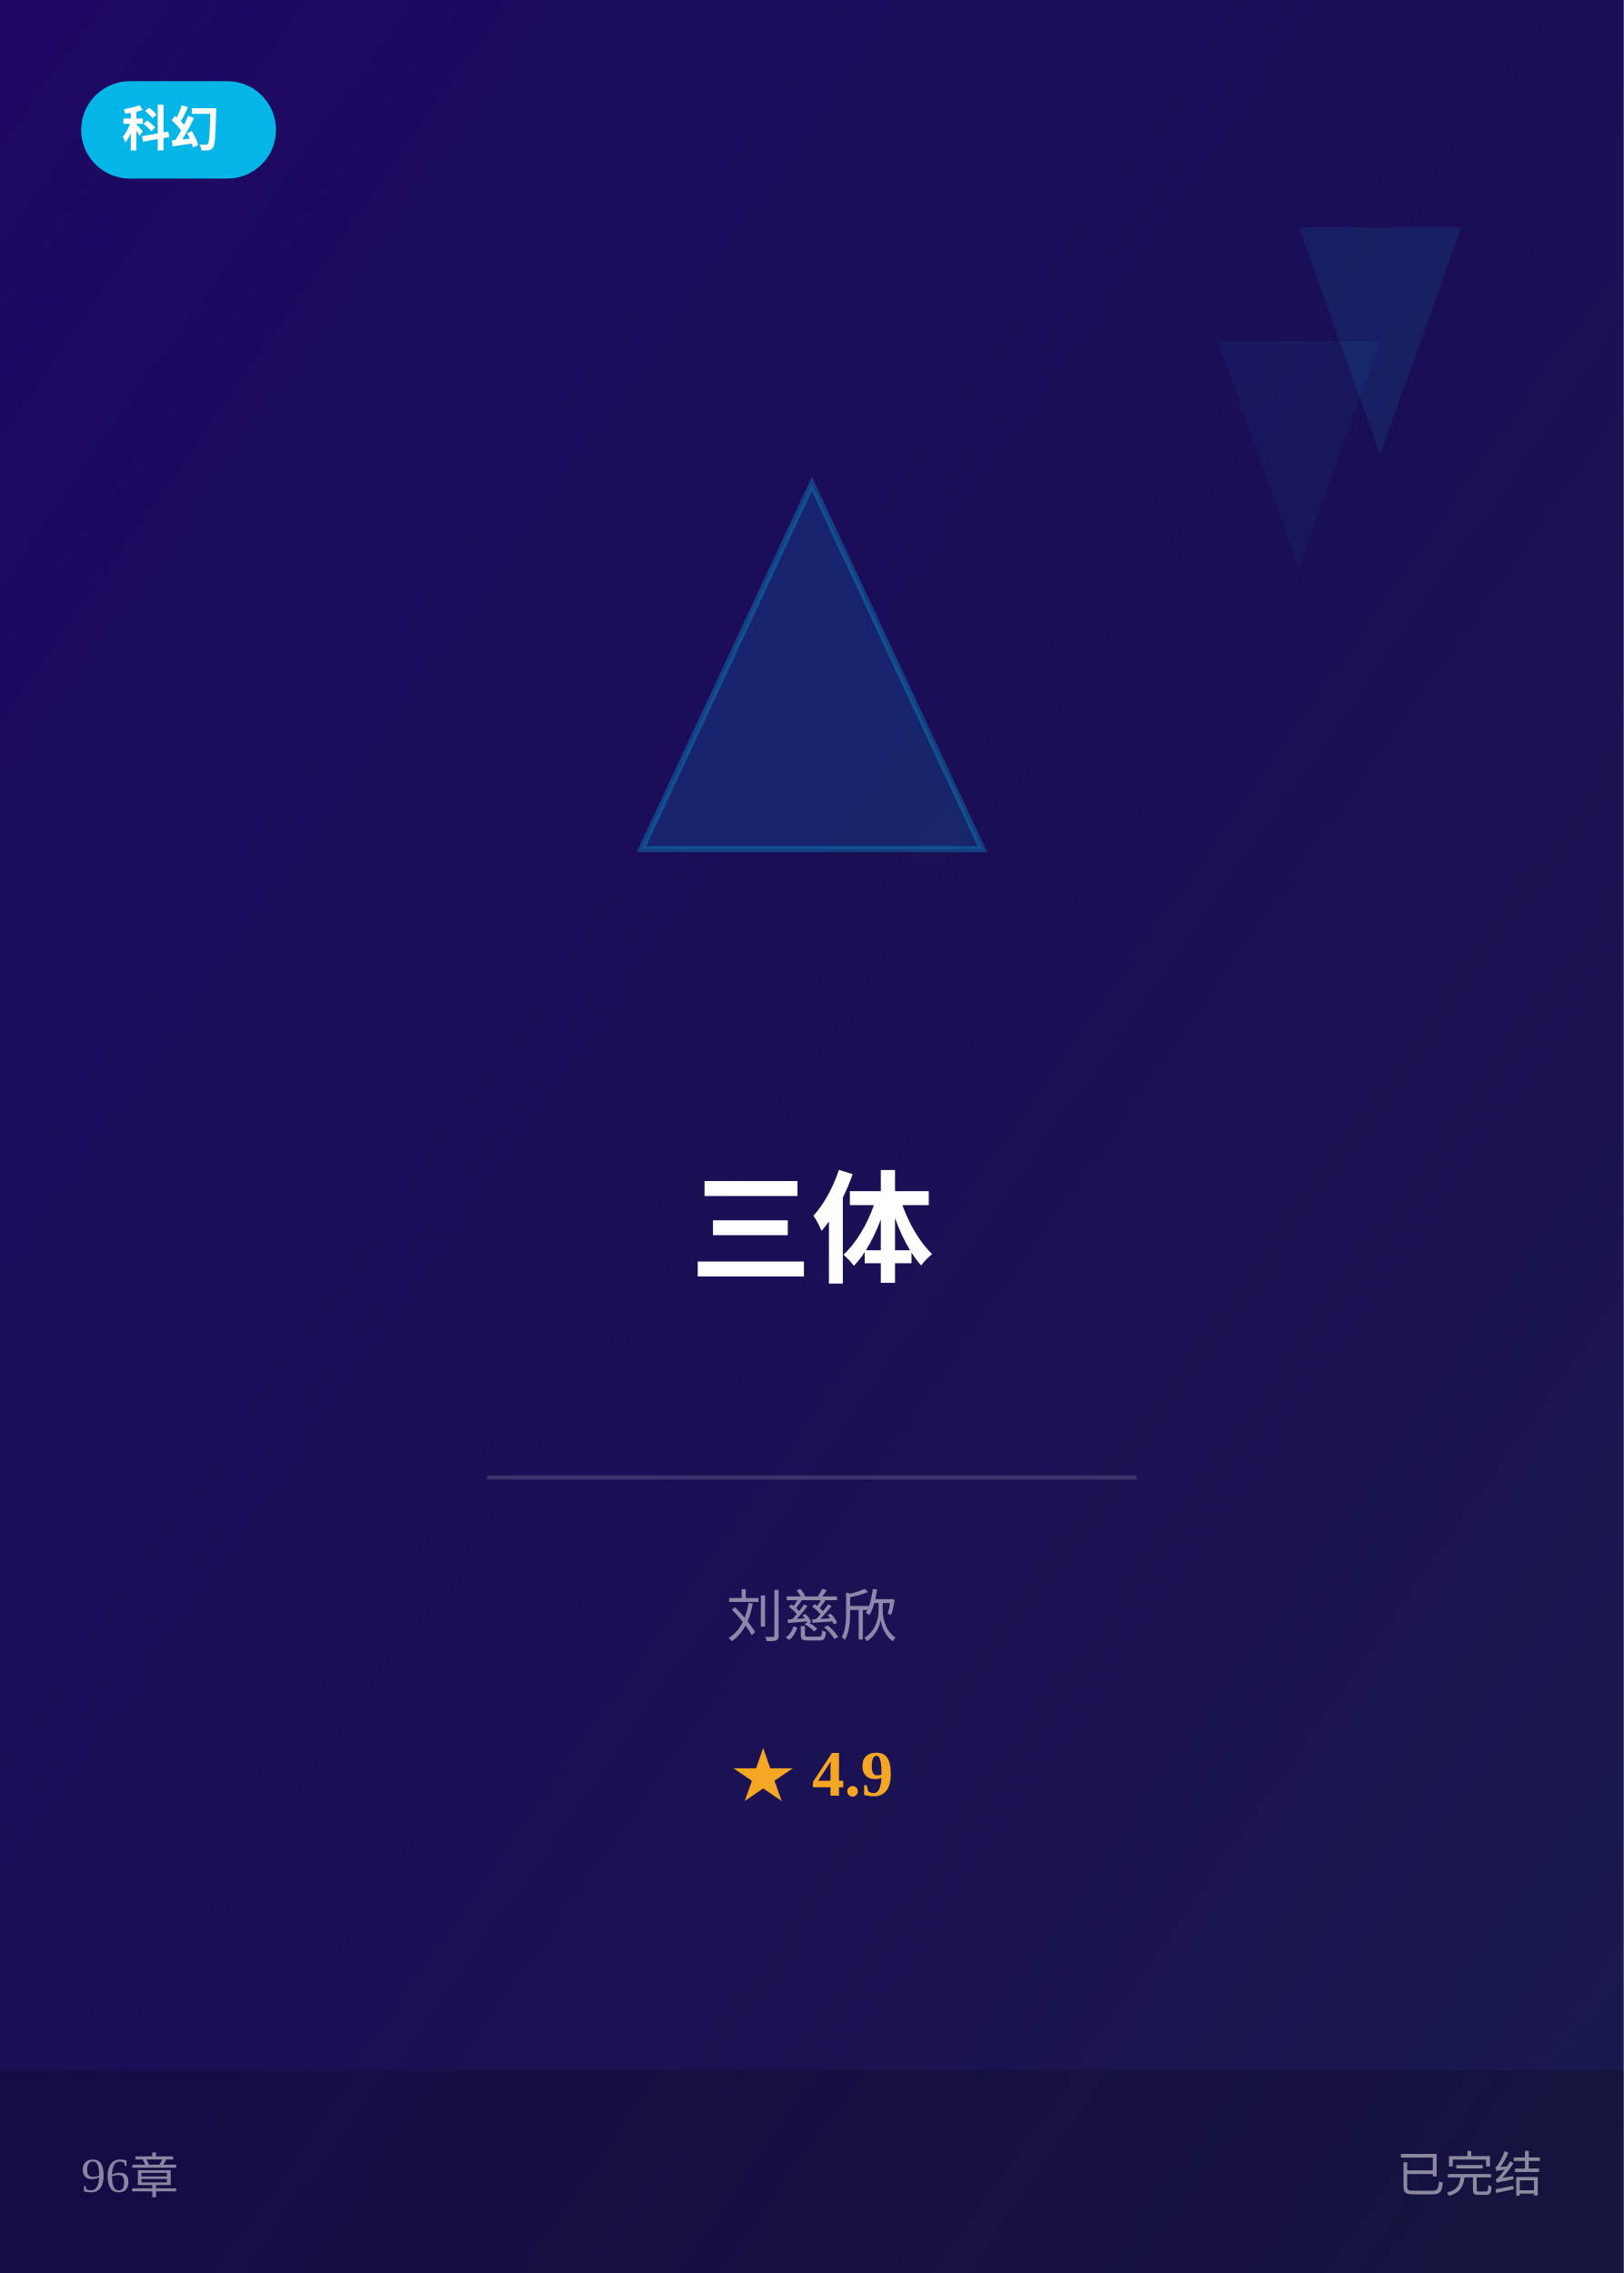
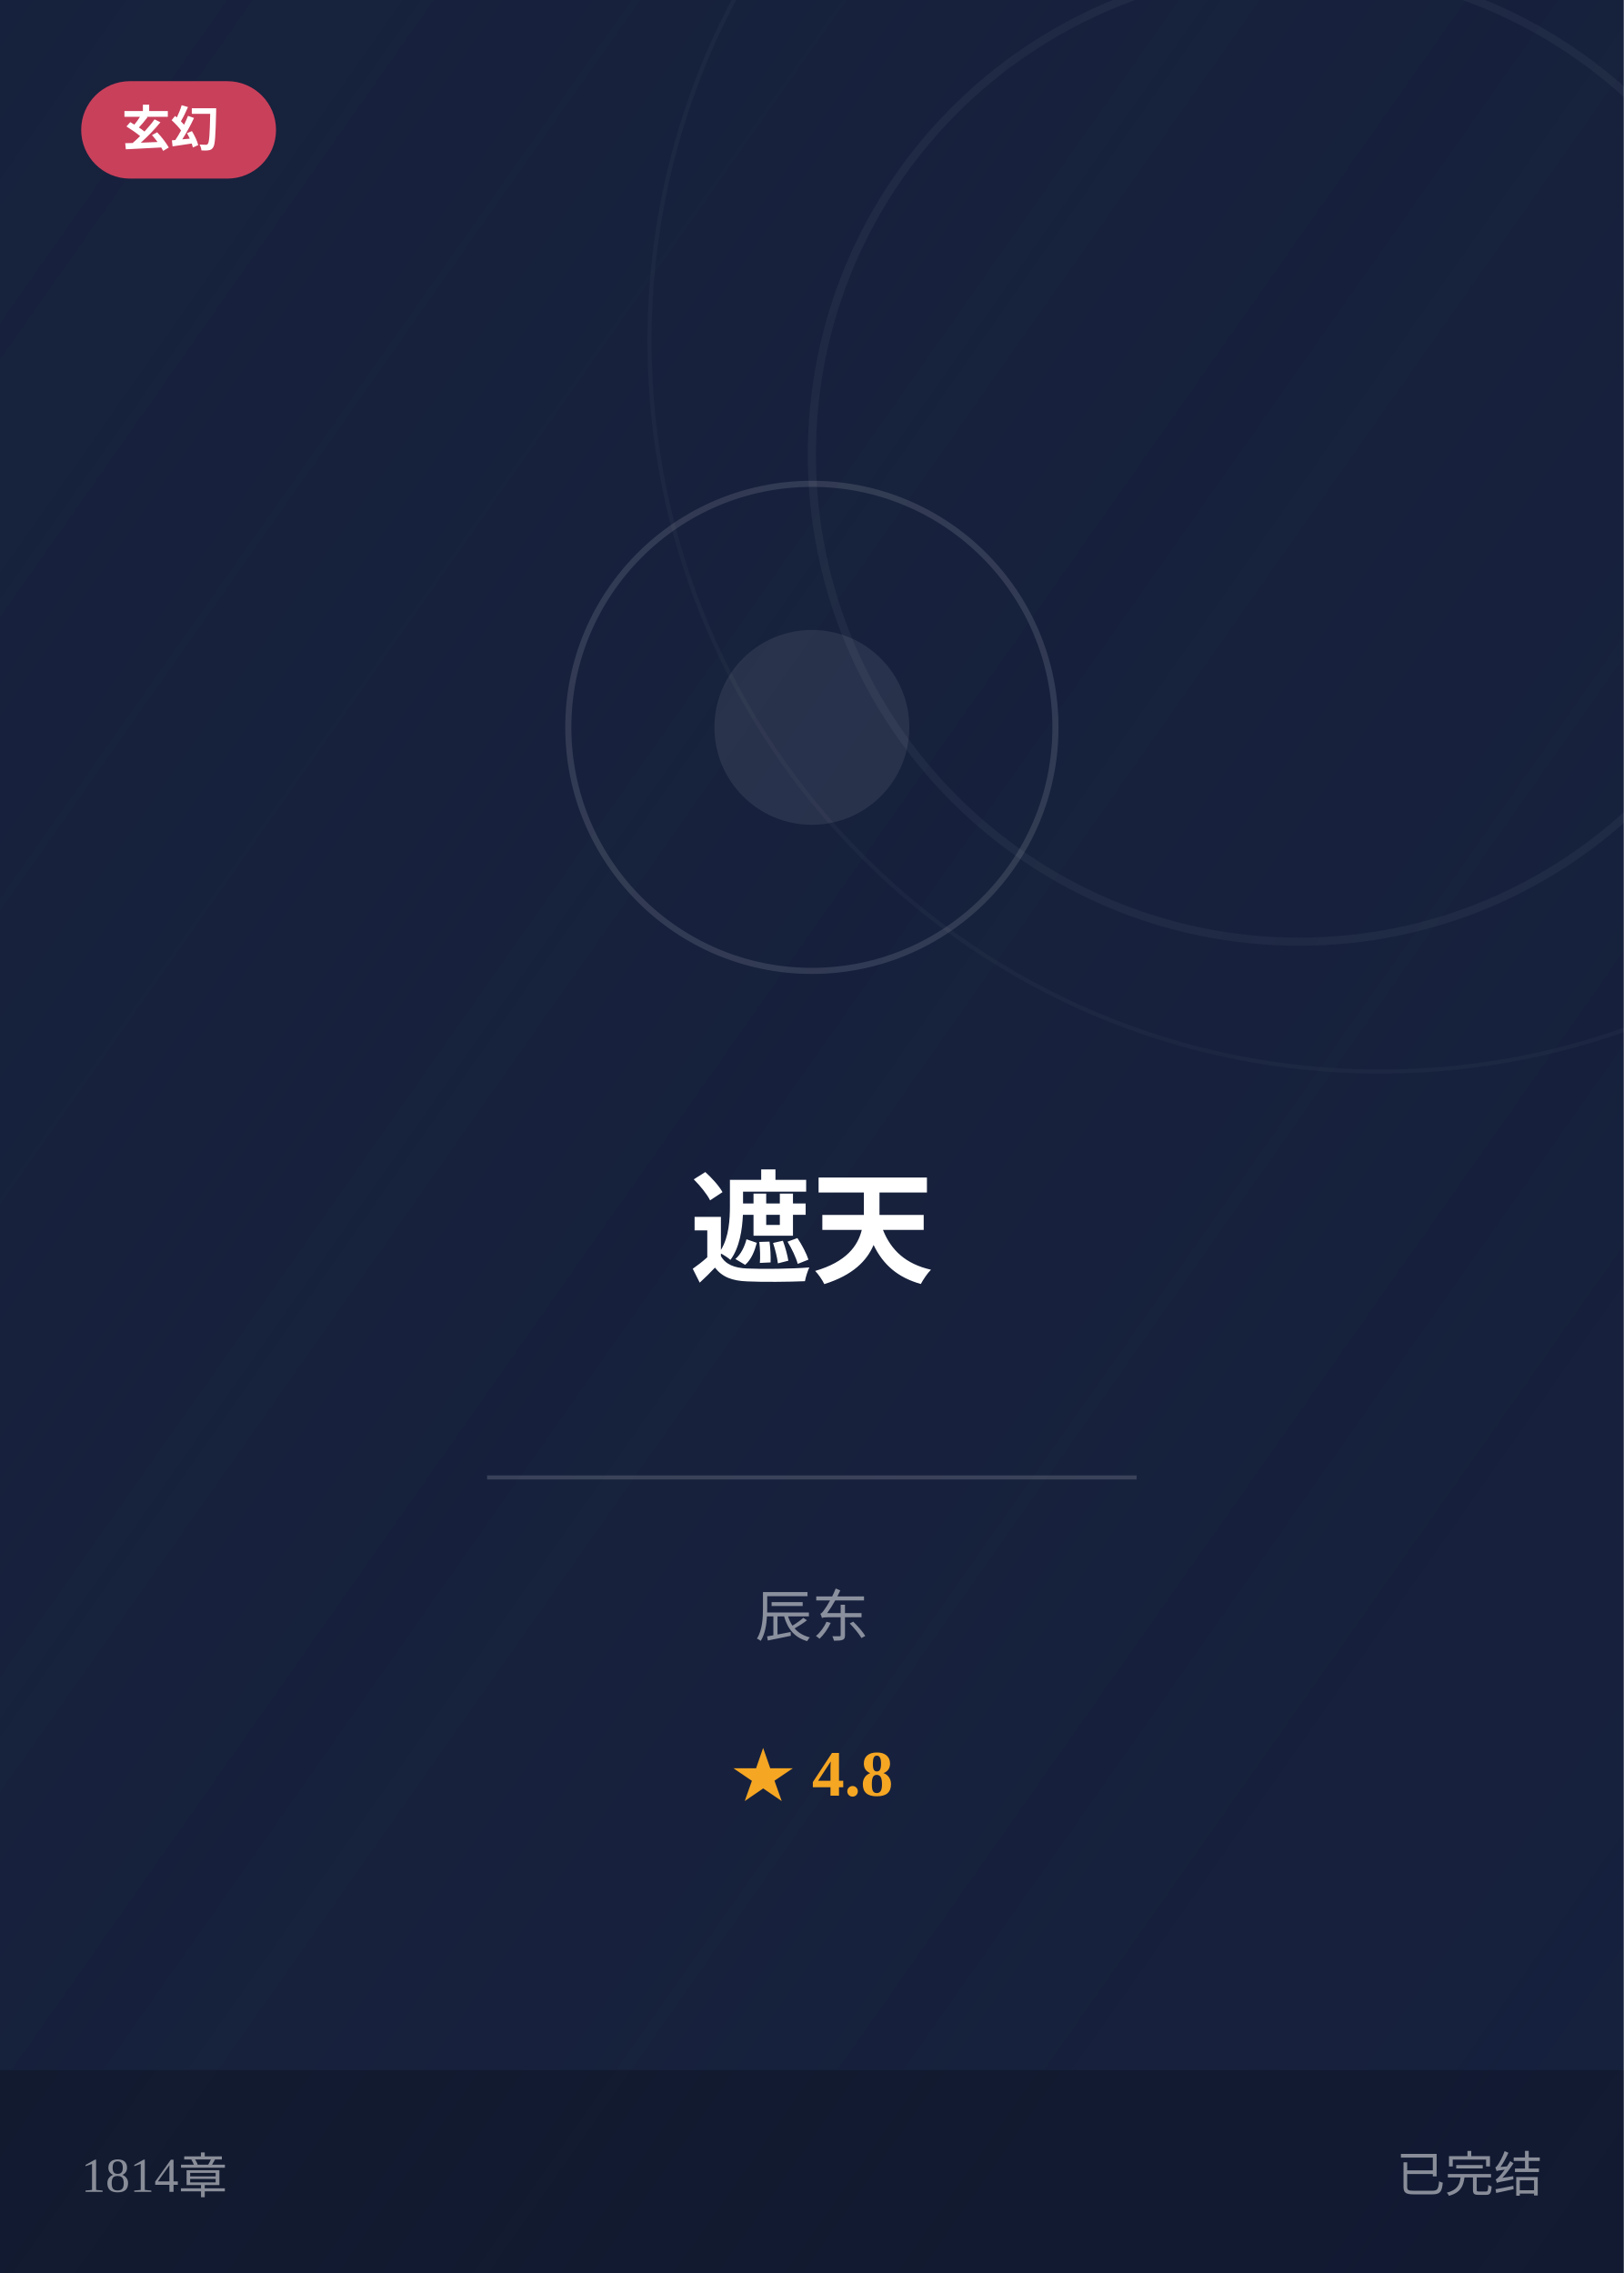
<svg xmlns="http://www.w3.org/2000/svg" width="400" height="560" viewBox="0 0 400 560">
  <defs>
    <linearGradient id="bg" x1="0%" y1="0%" x2="100%" y2="100%">
-       <stop offset="0%" style="stop-color:#0a0a2e" />
-       <stop offset="100%" style="stop-color:#1a1a4e" />
+       <stop offset="0%" style="stop-color:#1a1a2e" />
+       <stop offset="100%" style="stop-color:#16213e" />
    </linearGradient>
    <linearGradient id="glow" x1="0%" y1="0%" x2="100%" y2="100%">
-       <stop offset="0%" style="stop-color:#4a00e0;stop-opacity:0.3" />
-       <stop offset="100%" style="stop-color:#4a00e0;stop-opacity:0" />
+       <stop offset="0%" style="stop-color:#0f3460;stop-opacity:0.3" />
+       <stop offset="100%" style="stop-color:#0f3460;stop-opacity:0" />
    </linearGradient>
  </defs>
  <rect width="400" height="560" fill="url(#bg)" />
  <rect width="400" height="560" fill="url(#glow)" />
-   <polygon points="320,56 340,112 360,56" fill="rgba(0,212,255,0.08)" />
-   <polygon points="300,84 320,140 340,84" fill="rgba(0,212,255,0.05)" />
+   <circle cx="320" cy="112" r="120" fill="none" stroke="rgba(255,255,255,0.04)" stroke-width="2" />
+   <circle cx="340" cy="84" r="180" fill="none" stroke="rgba(255,255,255,0.03)" stroke-width="1" />
  <rect x="0" y="510" width="400" height="50" fill="rgba(0,0,0,0.2)" />
-   <text x="20" y="540" fill="rgba(255,255,255,0.5)" font-size="12">96章</text>
+   <text x="20" y="540" fill="rgba(255,255,255,0.5)" font-size="12">1814章</text>
  <text x="380" y="540" text-anchor="end" fill="rgba(255,255,255,0.5)" font-size="12">已完结</text>
-   <rect x="20" y="20" rx="12" ry="12" width="48" height="24" fill="#00d4ff" opacity="0.85" />
-   <text x="30" y="36" fill="#fff" font-size="12" font-weight="600">科幻</text>
-   <polygon points="200,119.2 242,209.2 158,209.2" fill="rgba(0,212,255,0.12)" stroke="rgba(0,212,255,0.25)" stroke-width="1.5" />
-   <text x="200" y="313.6" text-anchor="middle" fill="#fff" font-size="30" font-weight="700">三体</text>
+   <rect x="20" y="20" rx="12" ry="12" width="48" height="24" fill="#e94560" opacity="0.85" />
+   <text x="30" y="36" fill="#fff" font-size="12" font-weight="600">玄幻</text>
+   <circle cx="200" cy="179.2" r="60" fill="none" stroke="rgba(255,255,255,0.12)" stroke-width="1.5" />
+   <circle cx="200" cy="179.2" r="24" fill="rgba(255,255,255,0.08)" />
+   <text x="200" y="313.6" text-anchor="middle" fill="#fff" font-size="30" font-weight="700">遮天</text>
  <line x1="120" y1="364" x2="280" y2="364" stroke="rgba(255,255,255,0.15)" stroke-width="1" />
-   <text x="200" y="403.2" text-anchor="middle" fill="rgba(255,255,255,0.5)" font-size="14">刘慈欣</text>
-   <text x="200" y="442.4" text-anchor="middle" fill="#f5a623" font-size="16" font-weight="600">★ 4.9</text>
+   <text x="200" y="403.2" text-anchor="middle" fill="rgba(255,255,255,0.5)" font-size="14">辰东</text>
+   <text x="200" y="442.4" text-anchor="middle" fill="#f5a623" font-size="16" font-weight="600">★ 4.8</text>
</svg>
